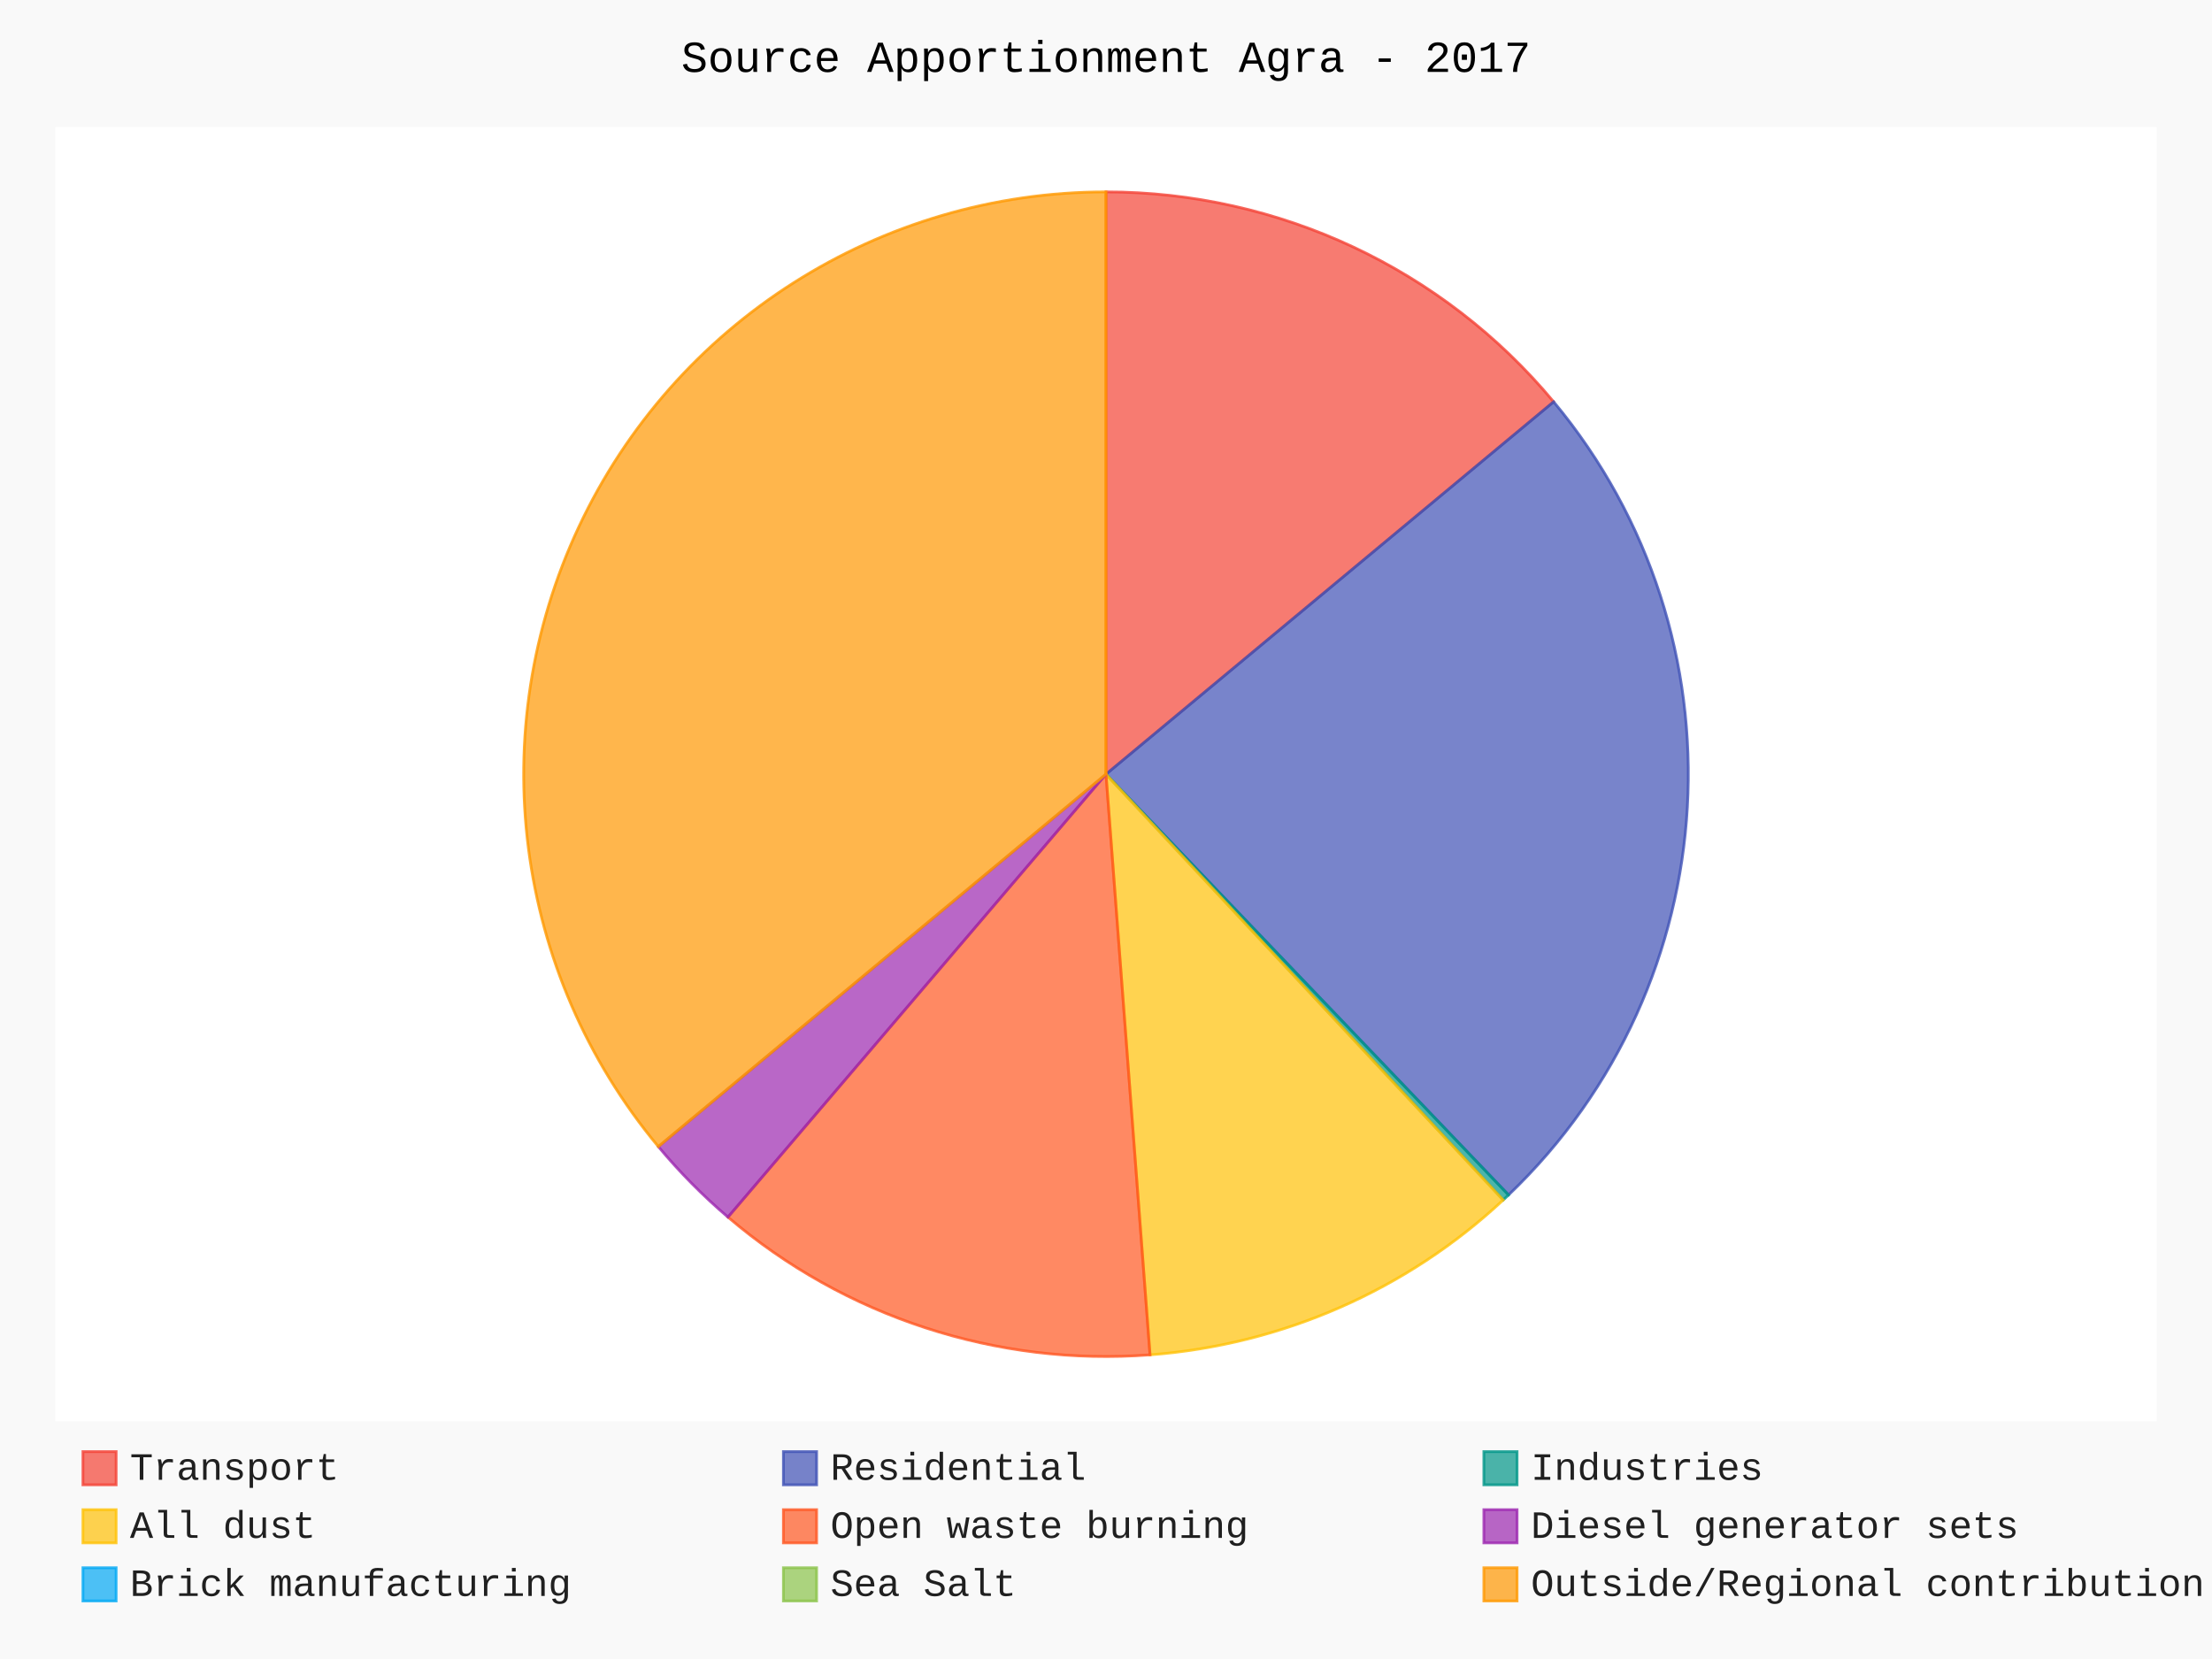
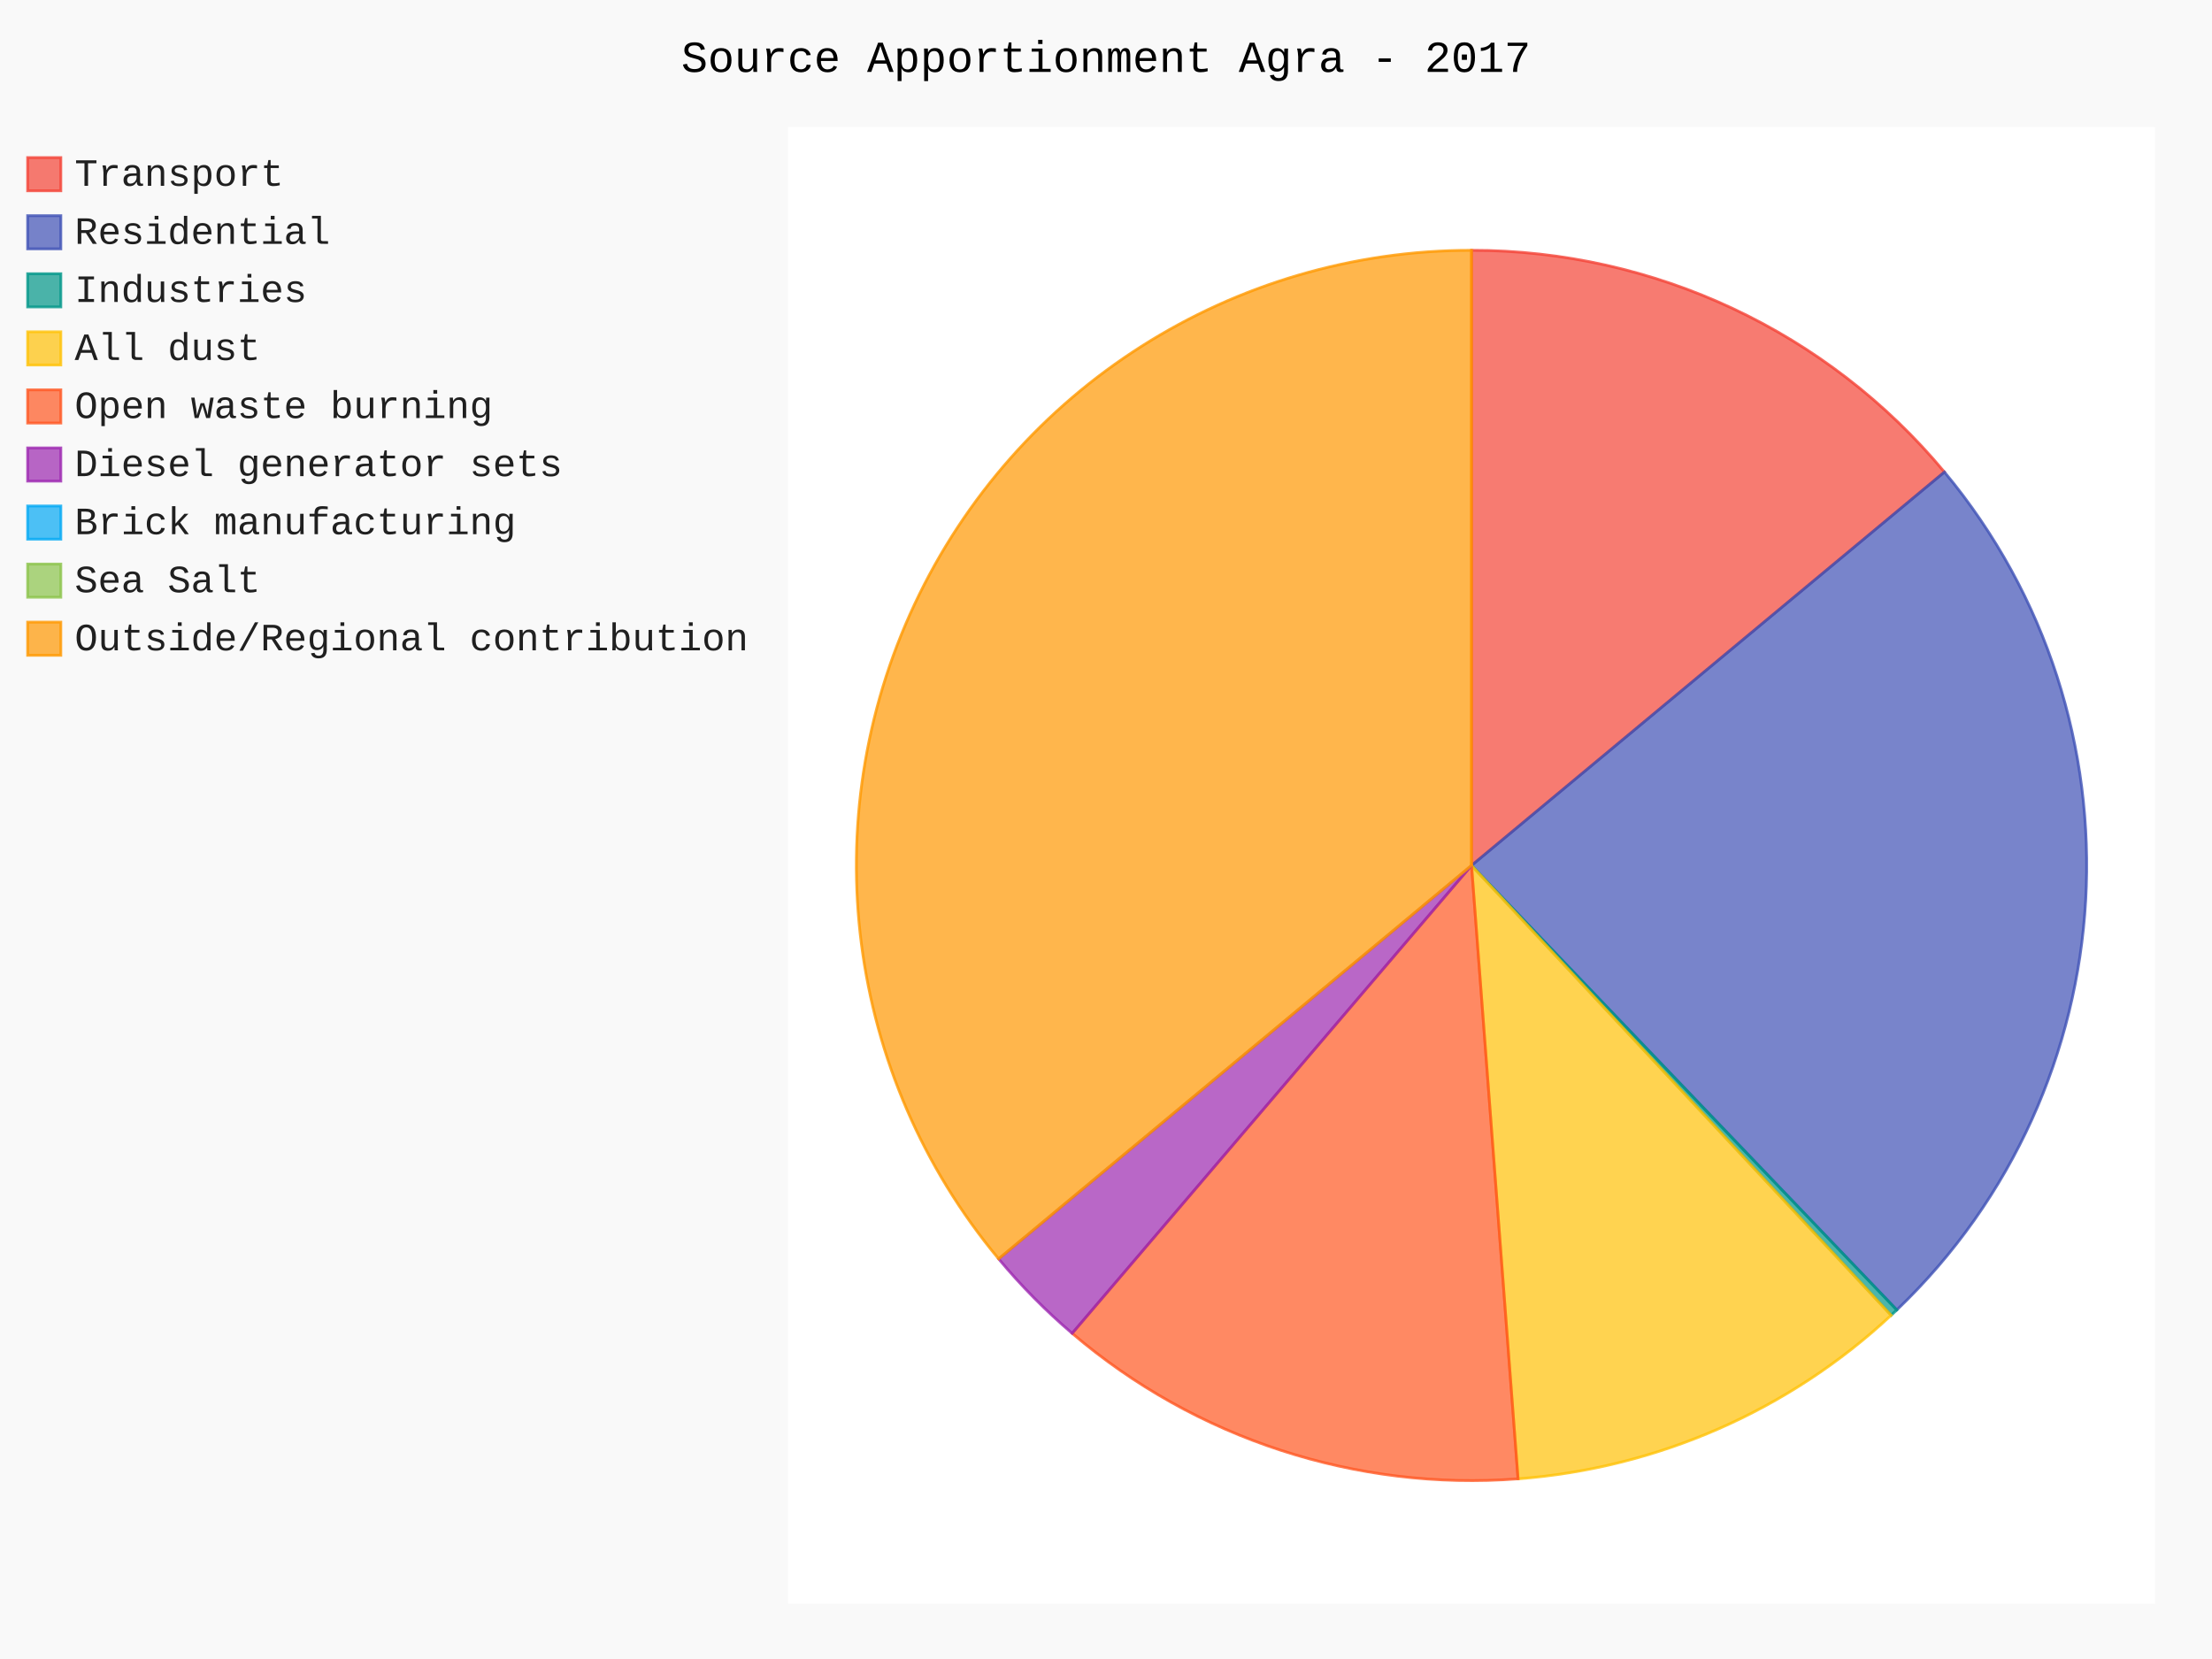
- <svg xmlns="http://www.w3.org/2000/svg" id="chart-583a2f7a-a0a9-41b0-b6bd-817700a3901e" class="pygal-chart" viewBox="0 0 800 600">
+ <svg xmlns="http://www.w3.org/2000/svg" id="chart-6cbf570e-b2df-4717-9394-a81c051df812" class="pygal-chart" viewBox="0 0 800 600">
  <defs>
-     <style type="text/css">#chart-583a2f7a-a0a9-41b0-b6bd-817700a3901e{-webkit-user-select:none;-webkit-font-smoothing:antialiased;font-family:Consolas,"Liberation Mono",Menlo,Courier,monospace}#chart-583a2f7a-a0a9-41b0-b6bd-817700a3901e .title{font-family:Consolas,"Liberation Mono",Menlo,Courier,monospace;font-size:16px}#chart-583a2f7a-a0a9-41b0-b6bd-817700a3901e .legends .legend text{font-family:Consolas,"Liberation Mono",Menlo,Courier,monospace;font-size:14px}#chart-583a2f7a-a0a9-41b0-b6bd-817700a3901e .axis text{font-family:Consolas,"Liberation Mono",Menlo,Courier,monospace;font-size:10px}#chart-583a2f7a-a0a9-41b0-b6bd-817700a3901e .axis text.major{font-family:Consolas,"Liberation Mono",Menlo,Courier,monospace;font-size:10px}#chart-583a2f7a-a0a9-41b0-b6bd-817700a3901e .text-overlay text.value{font-family:Consolas,"Liberation Mono",Menlo,Courier,monospace;font-size:16px}#chart-583a2f7a-a0a9-41b0-b6bd-817700a3901e .text-overlay text.label{font-family:Consolas,"Liberation Mono",Menlo,Courier,monospace;font-size:10px}#chart-583a2f7a-a0a9-41b0-b6bd-817700a3901e .tooltip{font-family:Consolas,"Liberation Mono",Menlo,Courier,monospace;font-size:14px}#chart-583a2f7a-a0a9-41b0-b6bd-817700a3901e text.no_data{font-family:Consolas,"Liberation Mono",Menlo,Courier,monospace;font-size:64px}
- #chart-583a2f7a-a0a9-41b0-b6bd-817700a3901e{background-color:rgba(249,249,249,1)}#chart-583a2f7a-a0a9-41b0-b6bd-817700a3901e path,#chart-583a2f7a-a0a9-41b0-b6bd-817700a3901e line,#chart-583a2f7a-a0a9-41b0-b6bd-817700a3901e rect,#chart-583a2f7a-a0a9-41b0-b6bd-817700a3901e circle{-webkit-transition:150ms;-moz-transition:150ms;transition:150ms}#chart-583a2f7a-a0a9-41b0-b6bd-817700a3901e .graph &gt; .background{fill:rgba(249,249,249,1)}#chart-583a2f7a-a0a9-41b0-b6bd-817700a3901e .plot &gt; .background{fill:rgba(255,255,255,1)}#chart-583a2f7a-a0a9-41b0-b6bd-817700a3901e .graph{fill:rgba(0,0,0,.87)}#chart-583a2f7a-a0a9-41b0-b6bd-817700a3901e text.no_data{fill:rgba(0,0,0,1)}#chart-583a2f7a-a0a9-41b0-b6bd-817700a3901e .title{fill:rgba(0,0,0,1)}#chart-583a2f7a-a0a9-41b0-b6bd-817700a3901e .legends .legend text{fill:rgba(0,0,0,.87)}#chart-583a2f7a-a0a9-41b0-b6bd-817700a3901e .legends .legend:hover text{fill:rgba(0,0,0,1)}#chart-583a2f7a-a0a9-41b0-b6bd-817700a3901e .axis .line{stroke:rgba(0,0,0,1)}#chart-583a2f7a-a0a9-41b0-b6bd-817700a3901e .axis .guide.line{stroke:rgba(0,0,0,.54)}#chart-583a2f7a-a0a9-41b0-b6bd-817700a3901e .axis .major.line{stroke:rgba(0,0,0,.87)}#chart-583a2f7a-a0a9-41b0-b6bd-817700a3901e .axis text.major{fill:rgba(0,0,0,1)}#chart-583a2f7a-a0a9-41b0-b6bd-817700a3901e .axis.y .guides:hover .guide.line,#chart-583a2f7a-a0a9-41b0-b6bd-817700a3901e .line-graph .axis.x .guides:hover .guide.line,#chart-583a2f7a-a0a9-41b0-b6bd-817700a3901e .stackedline-graph .axis.x .guides:hover .guide.line,#chart-583a2f7a-a0a9-41b0-b6bd-817700a3901e .xy-graph .axis.x .guides:hover .guide.line{stroke:rgba(0,0,0,1)}#chart-583a2f7a-a0a9-41b0-b6bd-817700a3901e .axis .guides:hover text{fill:rgba(0,0,0,1)}#chart-583a2f7a-a0a9-41b0-b6bd-817700a3901e .reactive{fill-opacity:.7;stroke-opacity:.8;stroke-width:1}#chart-583a2f7a-a0a9-41b0-b6bd-817700a3901e .ci{stroke:rgba(0,0,0,.87)}#chart-583a2f7a-a0a9-41b0-b6bd-817700a3901e .reactive.active,#chart-583a2f7a-a0a9-41b0-b6bd-817700a3901e .active .reactive{fill-opacity:.8;stroke-opacity:.9;stroke-width:4}#chart-583a2f7a-a0a9-41b0-b6bd-817700a3901e .ci .reactive.active{stroke-width:1.5}#chart-583a2f7a-a0a9-41b0-b6bd-817700a3901e .series text{fill:rgba(0,0,0,1)}#chart-583a2f7a-a0a9-41b0-b6bd-817700a3901e .tooltip rect{fill:rgba(255,255,255,1);stroke:rgba(0,0,0,1);-webkit-transition:opacity 150ms;-moz-transition:opacity 150ms;transition:opacity 150ms}#chart-583a2f7a-a0a9-41b0-b6bd-817700a3901e .tooltip .label{fill:rgba(0,0,0,.87)}#chart-583a2f7a-a0a9-41b0-b6bd-817700a3901e .tooltip .label{fill:rgba(0,0,0,.87)}#chart-583a2f7a-a0a9-41b0-b6bd-817700a3901e .tooltip .legend{font-size:.8em;fill:rgba(0,0,0,.54)}#chart-583a2f7a-a0a9-41b0-b6bd-817700a3901e .tooltip .x_label{font-size:.6em;fill:rgba(0,0,0,1)}#chart-583a2f7a-a0a9-41b0-b6bd-817700a3901e .tooltip .xlink{font-size:.5em;text-decoration:underline}#chart-583a2f7a-a0a9-41b0-b6bd-817700a3901e .tooltip .value{font-size:1.5em}#chart-583a2f7a-a0a9-41b0-b6bd-817700a3901e .bound{font-size:.5em}#chart-583a2f7a-a0a9-41b0-b6bd-817700a3901e .max-value{font-size:.75em;fill:rgba(0,0,0,.54)}#chart-583a2f7a-a0a9-41b0-b6bd-817700a3901e .map-element{fill:rgba(255,255,255,1);stroke:rgba(0,0,0,.54) !important}#chart-583a2f7a-a0a9-41b0-b6bd-817700a3901e .map-element .reactive{fill-opacity:inherit;stroke-opacity:inherit}#chart-583a2f7a-a0a9-41b0-b6bd-817700a3901e .color-0,#chart-583a2f7a-a0a9-41b0-b6bd-817700a3901e .color-0 a:visited{stroke:#F44336;fill:#F44336}#chart-583a2f7a-a0a9-41b0-b6bd-817700a3901e .color-1,#chart-583a2f7a-a0a9-41b0-b6bd-817700a3901e .color-1 a:visited{stroke:#3F51B5;fill:#3F51B5}#chart-583a2f7a-a0a9-41b0-b6bd-817700a3901e .color-2,#chart-583a2f7a-a0a9-41b0-b6bd-817700a3901e .color-2 a:visited{stroke:#009688;fill:#009688}#chart-583a2f7a-a0a9-41b0-b6bd-817700a3901e .color-3,#chart-583a2f7a-a0a9-41b0-b6bd-817700a3901e .color-3 a:visited{stroke:#FFC107;fill:#FFC107}#chart-583a2f7a-a0a9-41b0-b6bd-817700a3901e .color-4,#chart-583a2f7a-a0a9-41b0-b6bd-817700a3901e .color-4 a:visited{stroke:#FF5722;fill:#FF5722}#chart-583a2f7a-a0a9-41b0-b6bd-817700a3901e .color-5,#chart-583a2f7a-a0a9-41b0-b6bd-817700a3901e .color-5 a:visited{stroke:#9C27B0;fill:#9C27B0}#chart-583a2f7a-a0a9-41b0-b6bd-817700a3901e .color-6,#chart-583a2f7a-a0a9-41b0-b6bd-817700a3901e .color-6 a:visited{stroke:#03A9F4;fill:#03A9F4}#chart-583a2f7a-a0a9-41b0-b6bd-817700a3901e .color-7,#chart-583a2f7a-a0a9-41b0-b6bd-817700a3901e .color-7 a:visited{stroke:#8BC34A;fill:#8BC34A}#chart-583a2f7a-a0a9-41b0-b6bd-817700a3901e .color-8,#chart-583a2f7a-a0a9-41b0-b6bd-817700a3901e .color-8 a:visited{stroke:#FF9800;fill:#FF9800}#chart-583a2f7a-a0a9-41b0-b6bd-817700a3901e .text-overlay .color-0 text{fill:black}#chart-583a2f7a-a0a9-41b0-b6bd-817700a3901e .text-overlay .color-1 text{fill:black}#chart-583a2f7a-a0a9-41b0-b6bd-817700a3901e .text-overlay .color-2 text{fill:black}#chart-583a2f7a-a0a9-41b0-b6bd-817700a3901e .text-overlay .color-3 text{fill:black}#chart-583a2f7a-a0a9-41b0-b6bd-817700a3901e .text-overlay .color-4 text{fill:black}#chart-583a2f7a-a0a9-41b0-b6bd-817700a3901e .text-overlay .color-5 text{fill:black}#chart-583a2f7a-a0a9-41b0-b6bd-817700a3901e .text-overlay .color-6 text{fill:black}#chart-583a2f7a-a0a9-41b0-b6bd-817700a3901e .text-overlay .color-7 text{fill:black}#chart-583a2f7a-a0a9-41b0-b6bd-817700a3901e .text-overlay .color-8 text{fill:black}
- #chart-583a2f7a-a0a9-41b0-b6bd-817700a3901e text.no_data{text-anchor:middle}#chart-583a2f7a-a0a9-41b0-b6bd-817700a3901e .guide.line{fill:none}#chart-583a2f7a-a0a9-41b0-b6bd-817700a3901e .centered{text-anchor:middle}#chart-583a2f7a-a0a9-41b0-b6bd-817700a3901e .title{text-anchor:middle}#chart-583a2f7a-a0a9-41b0-b6bd-817700a3901e .legends .legend text{fill-opacity:1}#chart-583a2f7a-a0a9-41b0-b6bd-817700a3901e .axis.x text{text-anchor:middle}#chart-583a2f7a-a0a9-41b0-b6bd-817700a3901e .axis.x:not(.web) text[transform]{text-anchor:start}#chart-583a2f7a-a0a9-41b0-b6bd-817700a3901e .axis.x:not(.web) text[transform].backwards{text-anchor:end}#chart-583a2f7a-a0a9-41b0-b6bd-817700a3901e .axis.y text{text-anchor:end}#chart-583a2f7a-a0a9-41b0-b6bd-817700a3901e .axis.y text[transform].backwards{text-anchor:start}#chart-583a2f7a-a0a9-41b0-b6bd-817700a3901e .axis.y2 text{text-anchor:start}#chart-583a2f7a-a0a9-41b0-b6bd-817700a3901e .axis.y2 text[transform].backwards{text-anchor:end}#chart-583a2f7a-a0a9-41b0-b6bd-817700a3901e .axis .guide.line{stroke-dasharray:4,4;stroke:black}#chart-583a2f7a-a0a9-41b0-b6bd-817700a3901e .axis .major.guide.line{stroke-dasharray:6,6;stroke:black}#chart-583a2f7a-a0a9-41b0-b6bd-817700a3901e .horizontal .axis.y .guide.line,#chart-583a2f7a-a0a9-41b0-b6bd-817700a3901e .horizontal .axis.y2 .guide.line,#chart-583a2f7a-a0a9-41b0-b6bd-817700a3901e .vertical .axis.x .guide.line{opacity:0}#chart-583a2f7a-a0a9-41b0-b6bd-817700a3901e .horizontal .axis.always_show .guide.line,#chart-583a2f7a-a0a9-41b0-b6bd-817700a3901e .vertical .axis.always_show .guide.line{opacity:1 !important}#chart-583a2f7a-a0a9-41b0-b6bd-817700a3901e .axis.y .guides:hover .guide.line,#chart-583a2f7a-a0a9-41b0-b6bd-817700a3901e .axis.y2 .guides:hover .guide.line,#chart-583a2f7a-a0a9-41b0-b6bd-817700a3901e .axis.x .guides:hover .guide.line{opacity:1}#chart-583a2f7a-a0a9-41b0-b6bd-817700a3901e .axis .guides:hover text{opacity:1}#chart-583a2f7a-a0a9-41b0-b6bd-817700a3901e .nofill{fill:none}#chart-583a2f7a-a0a9-41b0-b6bd-817700a3901e .subtle-fill{fill-opacity:.2}#chart-583a2f7a-a0a9-41b0-b6bd-817700a3901e .dot{stroke-width:1px;fill-opacity:1;stroke-opacity:1}#chart-583a2f7a-a0a9-41b0-b6bd-817700a3901e .dot.active{stroke-width:5px}#chart-583a2f7a-a0a9-41b0-b6bd-817700a3901e .dot.negative{fill:transparent}#chart-583a2f7a-a0a9-41b0-b6bd-817700a3901e text,#chart-583a2f7a-a0a9-41b0-b6bd-817700a3901e tspan{stroke:none !important}#chart-583a2f7a-a0a9-41b0-b6bd-817700a3901e .series text.active{opacity:1}#chart-583a2f7a-a0a9-41b0-b6bd-817700a3901e .tooltip rect{fill-opacity:.95;stroke-width:.5}#chart-583a2f7a-a0a9-41b0-b6bd-817700a3901e .tooltip text{fill-opacity:1}#chart-583a2f7a-a0a9-41b0-b6bd-817700a3901e .showable{visibility:hidden}#chart-583a2f7a-a0a9-41b0-b6bd-817700a3901e .showable.shown{visibility:visible}#chart-583a2f7a-a0a9-41b0-b6bd-817700a3901e .gauge-background{fill:rgba(229,229,229,1);stroke:none}#chart-583a2f7a-a0a9-41b0-b6bd-817700a3901e .bg-lines{stroke:rgba(249,249,249,1);stroke-width:2px}</style>
+     <style type="text/css">#chart-6cbf570e-b2df-4717-9394-a81c051df812{-webkit-user-select:none;-webkit-font-smoothing:antialiased;font-family:Consolas,"Liberation Mono",Menlo,Courier,monospace}#chart-6cbf570e-b2df-4717-9394-a81c051df812 .title{font-family:Consolas,"Liberation Mono",Menlo,Courier,monospace;font-size:16px}#chart-6cbf570e-b2df-4717-9394-a81c051df812 .legends .legend text{font-family:Consolas,"Liberation Mono",Menlo,Courier,monospace;font-size:14px}#chart-6cbf570e-b2df-4717-9394-a81c051df812 .axis text{font-family:Consolas,"Liberation Mono",Menlo,Courier,monospace;font-size:10px}#chart-6cbf570e-b2df-4717-9394-a81c051df812 .axis text.major{font-family:Consolas,"Liberation Mono",Menlo,Courier,monospace;font-size:10px}#chart-6cbf570e-b2df-4717-9394-a81c051df812 .text-overlay text.value{font-family:Consolas,"Liberation Mono",Menlo,Courier,monospace;font-size:16px}#chart-6cbf570e-b2df-4717-9394-a81c051df812 .text-overlay text.label{font-family:Consolas,"Liberation Mono",Menlo,Courier,monospace;font-size:10px}#chart-6cbf570e-b2df-4717-9394-a81c051df812 .tooltip{font-family:Consolas,"Liberation Mono",Menlo,Courier,monospace;font-size:14px}#chart-6cbf570e-b2df-4717-9394-a81c051df812 text.no_data{font-family:Consolas,"Liberation Mono",Menlo,Courier,monospace;font-size:64px}
+ #chart-6cbf570e-b2df-4717-9394-a81c051df812{background-color:rgba(249,249,249,1)}#chart-6cbf570e-b2df-4717-9394-a81c051df812 path,#chart-6cbf570e-b2df-4717-9394-a81c051df812 line,#chart-6cbf570e-b2df-4717-9394-a81c051df812 rect,#chart-6cbf570e-b2df-4717-9394-a81c051df812 circle{-webkit-transition:150ms;-moz-transition:150ms;transition:150ms}#chart-6cbf570e-b2df-4717-9394-a81c051df812 .graph &gt; .background{fill:rgba(249,249,249,1)}#chart-6cbf570e-b2df-4717-9394-a81c051df812 .plot &gt; .background{fill:rgba(255,255,255,1)}#chart-6cbf570e-b2df-4717-9394-a81c051df812 .graph{fill:rgba(0,0,0,.87)}#chart-6cbf570e-b2df-4717-9394-a81c051df812 text.no_data{fill:rgba(0,0,0,1)}#chart-6cbf570e-b2df-4717-9394-a81c051df812 .title{fill:rgba(0,0,0,1)}#chart-6cbf570e-b2df-4717-9394-a81c051df812 .legends .legend text{fill:rgba(0,0,0,.87)}#chart-6cbf570e-b2df-4717-9394-a81c051df812 .legends .legend:hover text{fill:rgba(0,0,0,1)}#chart-6cbf570e-b2df-4717-9394-a81c051df812 .axis .line{stroke:rgba(0,0,0,1)}#chart-6cbf570e-b2df-4717-9394-a81c051df812 .axis .guide.line{stroke:rgba(0,0,0,.54)}#chart-6cbf570e-b2df-4717-9394-a81c051df812 .axis .major.line{stroke:rgba(0,0,0,.87)}#chart-6cbf570e-b2df-4717-9394-a81c051df812 .axis text.major{fill:rgba(0,0,0,1)}#chart-6cbf570e-b2df-4717-9394-a81c051df812 .axis.y .guides:hover .guide.line,#chart-6cbf570e-b2df-4717-9394-a81c051df812 .line-graph .axis.x .guides:hover .guide.line,#chart-6cbf570e-b2df-4717-9394-a81c051df812 .stackedline-graph .axis.x .guides:hover .guide.line,#chart-6cbf570e-b2df-4717-9394-a81c051df812 .xy-graph .axis.x .guides:hover .guide.line{stroke:rgba(0,0,0,1)}#chart-6cbf570e-b2df-4717-9394-a81c051df812 .axis .guides:hover text{fill:rgba(0,0,0,1)}#chart-6cbf570e-b2df-4717-9394-a81c051df812 .reactive{fill-opacity:.7;stroke-opacity:.8;stroke-width:1}#chart-6cbf570e-b2df-4717-9394-a81c051df812 .ci{stroke:rgba(0,0,0,.87)}#chart-6cbf570e-b2df-4717-9394-a81c051df812 .reactive.active,#chart-6cbf570e-b2df-4717-9394-a81c051df812 .active .reactive{fill-opacity:.8;stroke-opacity:.9;stroke-width:4}#chart-6cbf570e-b2df-4717-9394-a81c051df812 .ci .reactive.active{stroke-width:1.5}#chart-6cbf570e-b2df-4717-9394-a81c051df812 .series text{fill:rgba(0,0,0,1)}#chart-6cbf570e-b2df-4717-9394-a81c051df812 .tooltip rect{fill:rgba(255,255,255,1);stroke:rgba(0,0,0,1);-webkit-transition:opacity 150ms;-moz-transition:opacity 150ms;transition:opacity 150ms}#chart-6cbf570e-b2df-4717-9394-a81c051df812 .tooltip .label{fill:rgba(0,0,0,.87)}#chart-6cbf570e-b2df-4717-9394-a81c051df812 .tooltip .label{fill:rgba(0,0,0,.87)}#chart-6cbf570e-b2df-4717-9394-a81c051df812 .tooltip .legend{font-size:.8em;fill:rgba(0,0,0,.54)}#chart-6cbf570e-b2df-4717-9394-a81c051df812 .tooltip .x_label{font-size:.6em;fill:rgba(0,0,0,1)}#chart-6cbf570e-b2df-4717-9394-a81c051df812 .tooltip .xlink{font-size:.5em;text-decoration:underline}#chart-6cbf570e-b2df-4717-9394-a81c051df812 .tooltip .value{font-size:1.5em}#chart-6cbf570e-b2df-4717-9394-a81c051df812 .bound{font-size:.5em}#chart-6cbf570e-b2df-4717-9394-a81c051df812 .max-value{font-size:.75em;fill:rgba(0,0,0,.54)}#chart-6cbf570e-b2df-4717-9394-a81c051df812 .map-element{fill:rgba(255,255,255,1);stroke:rgba(0,0,0,.54) !important}#chart-6cbf570e-b2df-4717-9394-a81c051df812 .map-element .reactive{fill-opacity:inherit;stroke-opacity:inherit}#chart-6cbf570e-b2df-4717-9394-a81c051df812 .color-0,#chart-6cbf570e-b2df-4717-9394-a81c051df812 .color-0 a:visited{stroke:#F44336;fill:#F44336}#chart-6cbf570e-b2df-4717-9394-a81c051df812 .color-1,#chart-6cbf570e-b2df-4717-9394-a81c051df812 .color-1 a:visited{stroke:#3F51B5;fill:#3F51B5}#chart-6cbf570e-b2df-4717-9394-a81c051df812 .color-2,#chart-6cbf570e-b2df-4717-9394-a81c051df812 .color-2 a:visited{stroke:#009688;fill:#009688}#chart-6cbf570e-b2df-4717-9394-a81c051df812 .color-3,#chart-6cbf570e-b2df-4717-9394-a81c051df812 .color-3 a:visited{stroke:#FFC107;fill:#FFC107}#chart-6cbf570e-b2df-4717-9394-a81c051df812 .color-4,#chart-6cbf570e-b2df-4717-9394-a81c051df812 .color-4 a:visited{stroke:#FF5722;fill:#FF5722}#chart-6cbf570e-b2df-4717-9394-a81c051df812 .color-5,#chart-6cbf570e-b2df-4717-9394-a81c051df812 .color-5 a:visited{stroke:#9C27B0;fill:#9C27B0}#chart-6cbf570e-b2df-4717-9394-a81c051df812 .color-6,#chart-6cbf570e-b2df-4717-9394-a81c051df812 .color-6 a:visited{stroke:#03A9F4;fill:#03A9F4}#chart-6cbf570e-b2df-4717-9394-a81c051df812 .color-7,#chart-6cbf570e-b2df-4717-9394-a81c051df812 .color-7 a:visited{stroke:#8BC34A;fill:#8BC34A}#chart-6cbf570e-b2df-4717-9394-a81c051df812 .color-8,#chart-6cbf570e-b2df-4717-9394-a81c051df812 .color-8 a:visited{stroke:#FF9800;fill:#FF9800}#chart-6cbf570e-b2df-4717-9394-a81c051df812 .text-overlay .color-0 text{fill:black}#chart-6cbf570e-b2df-4717-9394-a81c051df812 .text-overlay .color-1 text{fill:black}#chart-6cbf570e-b2df-4717-9394-a81c051df812 .text-overlay .color-2 text{fill:black}#chart-6cbf570e-b2df-4717-9394-a81c051df812 .text-overlay .color-3 text{fill:black}#chart-6cbf570e-b2df-4717-9394-a81c051df812 .text-overlay .color-4 text{fill:black}#chart-6cbf570e-b2df-4717-9394-a81c051df812 .text-overlay .color-5 text{fill:black}#chart-6cbf570e-b2df-4717-9394-a81c051df812 .text-overlay .color-6 text{fill:black}#chart-6cbf570e-b2df-4717-9394-a81c051df812 .text-overlay .color-7 text{fill:black}#chart-6cbf570e-b2df-4717-9394-a81c051df812 .text-overlay .color-8 text{fill:black}
+ #chart-6cbf570e-b2df-4717-9394-a81c051df812 text.no_data{text-anchor:middle}#chart-6cbf570e-b2df-4717-9394-a81c051df812 .guide.line{fill:none}#chart-6cbf570e-b2df-4717-9394-a81c051df812 .centered{text-anchor:middle}#chart-6cbf570e-b2df-4717-9394-a81c051df812 .title{text-anchor:middle}#chart-6cbf570e-b2df-4717-9394-a81c051df812 .legends .legend text{fill-opacity:1}#chart-6cbf570e-b2df-4717-9394-a81c051df812 .axis.x text{text-anchor:middle}#chart-6cbf570e-b2df-4717-9394-a81c051df812 .axis.x:not(.web) text[transform]{text-anchor:start}#chart-6cbf570e-b2df-4717-9394-a81c051df812 .axis.x:not(.web) text[transform].backwards{text-anchor:end}#chart-6cbf570e-b2df-4717-9394-a81c051df812 .axis.y text{text-anchor:end}#chart-6cbf570e-b2df-4717-9394-a81c051df812 .axis.y text[transform].backwards{text-anchor:start}#chart-6cbf570e-b2df-4717-9394-a81c051df812 .axis.y2 text{text-anchor:start}#chart-6cbf570e-b2df-4717-9394-a81c051df812 .axis.y2 text[transform].backwards{text-anchor:end}#chart-6cbf570e-b2df-4717-9394-a81c051df812 .axis .guide.line{stroke-dasharray:4,4;stroke:black}#chart-6cbf570e-b2df-4717-9394-a81c051df812 .axis .major.guide.line{stroke-dasharray:6,6;stroke:black}#chart-6cbf570e-b2df-4717-9394-a81c051df812 .horizontal .axis.y .guide.line,#chart-6cbf570e-b2df-4717-9394-a81c051df812 .horizontal .axis.y2 .guide.line,#chart-6cbf570e-b2df-4717-9394-a81c051df812 .vertical .axis.x .guide.line{opacity:0}#chart-6cbf570e-b2df-4717-9394-a81c051df812 .horizontal .axis.always_show .guide.line,#chart-6cbf570e-b2df-4717-9394-a81c051df812 .vertical .axis.always_show .guide.line{opacity:1 !important}#chart-6cbf570e-b2df-4717-9394-a81c051df812 .axis.y .guides:hover .guide.line,#chart-6cbf570e-b2df-4717-9394-a81c051df812 .axis.y2 .guides:hover .guide.line,#chart-6cbf570e-b2df-4717-9394-a81c051df812 .axis.x .guides:hover .guide.line{opacity:1}#chart-6cbf570e-b2df-4717-9394-a81c051df812 .axis .guides:hover text{opacity:1}#chart-6cbf570e-b2df-4717-9394-a81c051df812 .nofill{fill:none}#chart-6cbf570e-b2df-4717-9394-a81c051df812 .subtle-fill{fill-opacity:.2}#chart-6cbf570e-b2df-4717-9394-a81c051df812 .dot{stroke-width:1px;fill-opacity:1;stroke-opacity:1}#chart-6cbf570e-b2df-4717-9394-a81c051df812 .dot.active{stroke-width:5px}#chart-6cbf570e-b2df-4717-9394-a81c051df812 .dot.negative{fill:transparent}#chart-6cbf570e-b2df-4717-9394-a81c051df812 text,#chart-6cbf570e-b2df-4717-9394-a81c051df812 tspan{stroke:none !important}#chart-6cbf570e-b2df-4717-9394-a81c051df812 .series text.active{opacity:1}#chart-6cbf570e-b2df-4717-9394-a81c051df812 .tooltip rect{fill-opacity:.95;stroke-width:.5}#chart-6cbf570e-b2df-4717-9394-a81c051df812 .tooltip text{fill-opacity:1}#chart-6cbf570e-b2df-4717-9394-a81c051df812 .showable{visibility:hidden}#chart-6cbf570e-b2df-4717-9394-a81c051df812 .showable.shown{visibility:visible}#chart-6cbf570e-b2df-4717-9394-a81c051df812 .gauge-background{fill:rgba(229,229,229,1);stroke:none}#chart-6cbf570e-b2df-4717-9394-a81c051df812 .bg-lines{stroke:rgba(249,249,249,1);stroke-width:2px}</style>
  </defs>
  <g class="graph pie-graph vertical">
    <rect x="0" y="0" width="800" height="600" class="background" />
-     <g transform="translate(20, 46)" class="plot">
-       <rect x="0" y="0" width="760" height="468.0" class="background" />
+     <g transform="translate(285, 46)" class="plot">
+       <rect x="0" y="0" width="494.4" height="534" class="background" />
      <g class="series serie-0 color-0">
        <g class="slices">
          <g class="slice">
-             <path d="M380 23.4 A210.6 210.6 0 0 1 541.897 99.309 L380 234 A0 0 0 0 0 380 234 z" class="slice reactive tooltip-trigger" />
+             <path d="M247.2 44.52 A222.48 222.48 0 0 1 418.229 124.711 L247.2 267 A0 0 0 0 0 247.2 267 z" class="slice reactive tooltip-trigger" />
          </g>
        </g>
      </g>
      <g class="series serie-1 color-1">
        <g class="slices">
          <g class="slice">
-             <path d="M541.897 99.309 A210.6 210.6 0 0 1 525.593 386.168 L380 234 A0 0 0 0 0 380 234 z" class="slice reactive tooltip-trigger" />
+             <path d="M418.229 124.711 A222.48 222.48 0 0 1 401.006 427.752 L247.2 267 A0 0 0 0 0 247.2 267 z" class="slice reactive tooltip-trigger" />
          </g>
        </g>
      </g>
      <g class="series serie-2 color-2">
        <g class="slices">
          <g class="slice">
-             <path d="M525.593 386.168 A210.6 210.6 0 0 1 523.661 387.993 L380 234 A0 0 0 0 0 380 234 z" class="slice reactive tooltip-trigger" />
+             <path d="M401.006 427.752 A222.48 222.48 0 0 1 398.965 429.68 L247.2 267 A0 0 0 0 0 247.2 267 z" class="slice reactive tooltip-trigger" />
          </g>
        </g>
      </g>
      <g class="series serie-3 color-3">
        <g class="slices">
          <g class="slice">
-             <path d="M523.661 387.993 A210.6 210.6 0 0 1 395.927 443.997 L380 234 A0 0 0 0 0 380 234 z" class="slice reactive tooltip-trigger" />
+             <path d="M398.965 429.68 A222.48 222.48 0 0 1 264.026 488.843 L247.2 267 A0 0 0 0 0 247.2 267 z" class="slice reactive tooltip-trigger" />
          </g>
        </g>
      </g>
      <g class="series serie-4 color-4">
        <g class="slices">
          <g class="slice">
-             <path d="M395.927 443.997 A210.6 210.6 0 0 1 243.277 394.185 L380 234 A0 0 0 0 0 380 234 z" class="slice reactive tooltip-trigger" />
+             <path d="M264.026 488.843 A222.48 222.48 0 0 1 102.764 436.221 L247.2 267 A0 0 0 0 0 247.2 267 z" class="slice reactive tooltip-trigger" />
          </g>
        </g>
      </g>
      <g class="series serie-5 color-5">
        <g class="slices">
          <g class="slice">
-             <path d="M243.277 394.185 A210.6 210.6 0 0 1 218.103 368.691 L380 234 A0 0 0 0 0 380 234 z" class="slice reactive tooltip-trigger" />
+             <path d="M102.764 436.221 A222.48 222.48 0 0 1 76.171 409.289 L247.2 267 A0 0 0 0 0 247.2 267 z" class="slice reactive tooltip-trigger" />
          </g>
        </g>
      </g>
      <g class="series serie-6 color-6">
        <g class="slices">
          <g class="slice" />
        </g>
      </g>
      <g class="series serie-7 color-7">
        <g class="slices">
          <g class="slice" />
        </g>
      </g>
      <g class="series serie-8 color-8">
        <g class="slices">
          <g class="slice">
-             <path d="M218.103 368.691 A210.6 210.6 0 0 1 380 23.4 L380 234 A0 0 0 0 0 380 234 z" class="slice reactive tooltip-trigger" />
+             <path d="M76.171 409.289 A222.48 222.48 0 0 1 247.2 44.52 L247.2 267 A0 0 0 0 0 247.2 267 z" class="slice reactive tooltip-trigger" />
          </g>
        </g>
      </g>
    </g>
    <g class="titles">
      <text x="400.0" y="26" class="title plot_title">Source Apportionment Agra - 2017</text>
    </g>
-     <g transform="translate(20, 46)" class="plot overlay">
+     <g transform="translate(285, 46)" class="plot overlay">
      <g class="series serie-0 color-0" />
      <g class="series serie-1 color-1" />
      <g class="series serie-2 color-2" />
      <g class="series serie-3 color-3" />
      <g class="series serie-4 color-4" />
      <g class="series serie-5 color-5" />
      <g class="series serie-6 color-6" />
      <g class="series serie-7 color-7" />
      <g class="series serie-8 color-8" />
    </g>
-     <g transform="translate(20, 46)" class="plot text-overlay">
+     <g transform="translate(285, 46)" class="plot text-overlay">
      <g class="series serie-0 color-0" />
      <g class="series serie-1 color-1" />
      <g class="series serie-2 color-2" />
      <g class="series serie-3 color-3" />
      <g class="series serie-4 color-4" />
      <g class="series serie-5 color-5" />
      <g class="series serie-6 color-6" />
      <g class="series serie-7 color-7" />
      <g class="series serie-8 color-8" />
    </g>
-     <g transform="translate(20, 46)" class="plot tooltip-overlay">
+     <g transform="translate(285, 46)" class="plot tooltip-overlay">
      <g transform="translate(0 0)" style="opacity: 0" class="tooltip">
        <rect rx="0" ry="0" width="0" height="0" class="tooltip-box" />
        <g class="text" />
      </g>
    </g>
-     <g transform="translate(30, 524)" class="legends">
+     <g transform="translate(10, 56)" class="legends">
      <g id="activate-serie-0" class="legend reactive activate-serie">
        <rect x="0.0" y="1.0" width="12" height="12" class="color-0 reactive" />
        <text x="17.0" y="11.2">Transport</text>
      </g>
      <g id="activate-serie-1" class="legend reactive activate-serie">
-         <rect x="253.333" y="1.0" width="12" height="12" class="color-1 reactive" />
-         <text x="270.333" y="11.2">Residential</text>
+         <rect x="0.0" y="22.0" width="12" height="12" class="color-1 reactive" />
+         <text x="17.0" y="32.2">Residential</text>
      </g>
      <g id="activate-serie-2" class="legend reactive activate-serie">
-         <rect x="506.667" y="1.0" width="12" height="12" class="color-2 reactive" />
-         <text x="523.667" y="11.2">Industries</text>
+         <rect x="0.0" y="43.0" width="12" height="12" class="color-2 reactive" />
+         <text x="17.0" y="53.2">Industries</text>
      </g>
      <g id="activate-serie-3" class="legend reactive activate-serie">
-         <rect x="0.0" y="22.0" width="12" height="12" class="color-3 reactive" />
-         <text x="17.0" y="32.2">All dust</text>
+         <rect x="0.0" y="64.0" width="12" height="12" class="color-3 reactive" />
+         <text x="17.0" y="74.2">All dust</text>
      </g>
      <g id="activate-serie-4" class="legend reactive activate-serie">
-         <rect x="253.333" y="22.0" width="12" height="12" class="color-4 reactive" />
-         <text x="270.333" y="32.2">Open waste burning</text>
+         <rect x="0.0" y="85.0" width="12" height="12" class="color-4 reactive" />
+         <text x="17.0" y="95.2">Open waste burning</text>
      </g>
      <g id="activate-serie-5" class="legend reactive activate-serie">
-         <rect x="506.667" y="22.0" width="12" height="12" class="color-5 reactive" />
-         <text x="523.667" y="32.2">Diesel generator sets</text>
+         <rect x="0.0" y="106.0" width="12" height="12" class="color-5 reactive" />
+         <text x="17.0" y="116.2">Diesel generator sets</text>
      </g>
      <g id="activate-serie-6" class="legend reactive activate-serie">
-         <rect x="0.0" y="43.0" width="12" height="12" class="color-6 reactive" />
-         <text x="17.0" y="53.2">Brick manufacturing</text>
+         <rect x="0.0" y="127.0" width="12" height="12" class="color-6 reactive" />
+         <text x="17.0" y="137.2">Brick manufacturing</text>
      </g>
      <g id="activate-serie-7" class="legend reactive activate-serie">
-         <rect x="253.333" y="43.0" width="12" height="12" class="color-7 reactive" />
-         <text x="270.333" y="53.2">Sea Salt</text>
+         <rect x="0.0" y="148.0" width="12" height="12" class="color-7 reactive" />
+         <text x="17.0" y="158.2">Sea Salt</text>
      </g>
      <g id="activate-serie-8" class="legend reactive activate-serie">
-         <rect x="506.667" y="43.0" width="12" height="12" class="color-8 reactive" />
-         <text x="523.667" y="53.2">Outside/Regional contribution</text>
+         <rect x="0.0" y="169.0" width="12" height="12" class="color-8 reactive" />
+         <text x="17.0" y="179.2">Outside/Regional contribution</text>
      </g>
    </g>
+     <g transform="translate(790, 56)" class="legends" />
  </g>
</svg>
